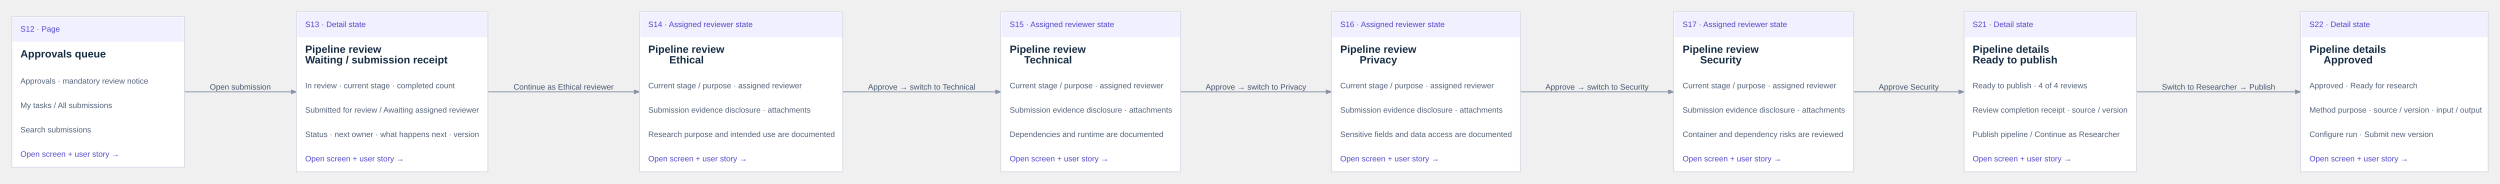
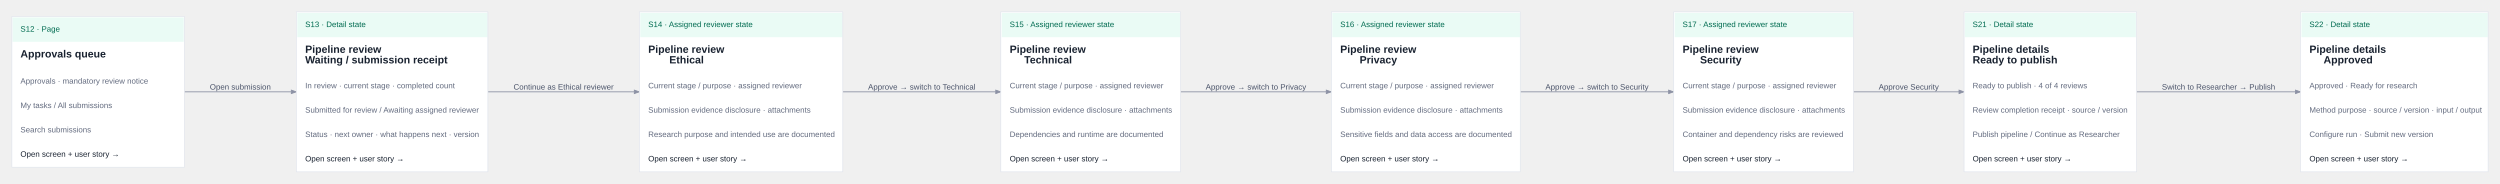
<svg xmlns="http://www.w3.org/2000/svg" xmlns:xlink="http://www.w3.org/1999/xlink" width="3797pt" height="279pt" viewBox="0.00 0.00 3797.00 279.00">
  <g id="graph0" class="graph" transform="scale(1 1) rotate(0) translate(18 261)">
    <g id="edge1" class="edge">
      <g id="a_edge1">
        <a xlink:title="Open submission">
-           <path fill="none" stroke="#8590a2" stroke-width="1.3" d="M262.06,-121.5C312.86,-121.5 371.46,-121.5 424.21,-121.5" />
-           <polygon fill="#8590a2" stroke="#8590a2" stroke-width="1.3" points="424.44,-124.13 431.94,-121.5 424.44,-118.88 424.44,-124.13" />
+           <path fill="none" stroke="#8c91a4" stroke-width="1.3" d="M262.06,-121.5C312.86,-121.5 371.46,-121.5 424.21,-121.5" />
+           <polygon fill="#8c91a4" stroke="#8c91a4" stroke-width="1.3" points="424.44,-124.13 431.94,-121.5 424.44,-118.88 424.44,-124.13" />
        </a>
      </g>
-       <text text-anchor="middle" x="347" y="-124.9" font-family="Arial" font-size="12.00" fill="#42526b">Open submission</text>
+       <text text-anchor="middle" x="347" y="-124.9" font-family="Arial" font-size="12.00" fill="#495268">Open submission</text>
    </g>
    <g id="edge2" class="edge">
      <g id="a_edge2">
        <a xlink:title="Continue as Ethical reviewer">
-           <path fill="none" stroke="#8590a2" stroke-width="1.3" d="M723.13,-121.5C791.91,-121.5 874.39,-121.5 945.2,-121.5" />
-           <polygon fill="#8590a2" stroke="#8590a2" stroke-width="1.3" points="945.39,-124.13 952.89,-121.5 945.39,-118.88 945.39,-124.13" />
+           <path fill="none" stroke="#8c91a4" stroke-width="1.3" d="M723.13,-121.5C791.91,-121.5 874.39,-121.5 945.2,-121.5" />
+           <polygon fill="#8c91a4" stroke="#8c91a4" stroke-width="1.3" points="945.39,-124.13 952.89,-121.5 945.39,-118.88 945.39,-124.13" />
        </a>
      </g>
-       <text text-anchor="middle" x="838" y="-124.9" font-family="Arial" font-size="12.00" fill="#42526b">Continue as Ethical reviewer</text>
+       <text text-anchor="middle" x="838" y="-124.9" font-family="Arial" font-size="12.00" fill="#495268">Continue as Ethical reviewer</text>
    </g>
    <g id="edge3" class="edge">
      <g id="a_edge3">
        <a xlink:title="Approve → switch to Technical">
-           <path fill="none" stroke="#8590a2" stroke-width="1.3" d="M1262.22,-121.5C1335.36,-121.5 1422.3,-121.5 1494.07,-121.5" />
-           <polygon fill="#8590a2" stroke="#8590a2" stroke-width="1.3" points="1494.35,-124.13 1501.85,-121.5 1494.35,-118.88 1494.35,-124.13" />
+           <path fill="none" stroke="#8c91a4" stroke-width="1.3" d="M1262.22,-121.5C1335.36,-121.5 1422.3,-121.5 1494.07,-121.5" />
+           <polygon fill="#8c91a4" stroke="#8c91a4" stroke-width="1.3" points="1494.35,-124.13 1501.85,-121.5 1494.35,-118.88 1494.35,-124.13" />
        </a>
      </g>
-       <text text-anchor="middle" x="1382" y="-124.9" font-family="Arial" font-size="12.00" fill="#42526b">Approve → switch to Technical</text>
+       <text text-anchor="middle" x="1382" y="-124.9" font-family="Arial" font-size="12.00" fill="#495268">Approve → switch to Technical</text>
    </g>
    <g id="edge4" class="edge">
      <g id="a_edge4">
        <a xlink:title="Approve → switch to Privacy">
-           <path fill="none" stroke="#8590a2" stroke-width="1.3" d="M1775.03,-121.5C1843.24,-121.5 1926.11,-121.5 1996.26,-121.5" />
-           <polygon fill="#8590a2" stroke="#8590a2" stroke-width="1.3" points="1996.38,-124.13 2003.88,-121.5 1996.38,-118.88 1996.38,-124.13" />
+           <path fill="none" stroke="#8c91a4" stroke-width="1.3" d="M1775.03,-121.5C1843.24,-121.5 1926.11,-121.5 1996.26,-121.5" />
+           <polygon fill="#8c91a4" stroke="#8c91a4" stroke-width="1.3" points="1996.38,-124.13 2003.88,-121.5 1996.38,-118.88 1996.38,-124.13" />
        </a>
      </g>
-       <text text-anchor="middle" x="1889.5" y="-124.9" font-family="Arial" font-size="12.00" fill="#42526b">Approve → switch to Privacy</text>
+       <text text-anchor="middle" x="1889.5" y="-124.9" font-family="Arial" font-size="12.00" fill="#495268">Approve → switch to Privacy</text>
    </g>
    <g id="edge5" class="edge">
      <g id="a_edge5">
        <a xlink:title="Approve → switch to Security">
-           <path fill="none" stroke="#8590a2" stroke-width="1.3" d="M2291.18,-121.5C2361.41,-121.5 2445.87,-121.5 2516.18,-121.5" />
-           <polygon fill="#8590a2" stroke="#8590a2" stroke-width="1.3" points="2516.31,-124.13 2523.81,-121.5 2516.31,-118.88 2516.31,-124.13" />
+           <path fill="none" stroke="#8c91a4" stroke-width="1.3" d="M2291.18,-121.5C2361.41,-121.5 2445.87,-121.5 2516.18,-121.5" />
+           <polygon fill="#8c91a4" stroke="#8c91a4" stroke-width="1.3" points="2516.31,-124.13 2523.81,-121.5 2516.31,-118.88 2516.31,-124.13" />
        </a>
      </g>
-       <text text-anchor="middle" x="2407.5" y="-124.9" font-family="Arial" font-size="12.00" fill="#42526b">Approve → switch to Security</text>
+       <text text-anchor="middle" x="2407.5" y="-124.9" font-family="Arial" font-size="12.00" fill="#495268">Approve → switch to Security</text>
    </g>
    <g id="edge6" class="edge">
      <g id="a_edge6">
        <a xlink:title="Approve Security">
-           <path fill="none" stroke="#8590a2" stroke-width="1.3" d="M2797.18,-121.5C2848.19,-121.5 2906.2,-121.5 2957.39,-121.5" />
-           <polygon fill="#8590a2" stroke="#8590a2" stroke-width="1.3" points="2957.39,-124.13 2964.89,-121.5 2957.39,-118.88 2957.39,-124.13" />
+           <path fill="none" stroke="#8c91a4" stroke-width="1.3" d="M2797.18,-121.5C2848.19,-121.5 2906.2,-121.5 2957.39,-121.5" />
+           <polygon fill="#8c91a4" stroke="#8c91a4" stroke-width="1.3" points="2957.39,-124.13 2964.89,-121.5 2957.39,-118.88 2957.39,-124.13" />
        </a>
      </g>
-       <text text-anchor="middle" x="2881" y="-124.9" font-family="Arial" font-size="12.00" fill="#42526b">Approve Security</text>
+       <text text-anchor="middle" x="2881" y="-124.9" font-family="Arial" font-size="12.00" fill="#495268">Approve Security</text>
    </g>
    <g id="edge7" class="edge">
      <g id="a_edge7">
        <a xlink:title="Switch to Researcher → Publish">
-           <path fill="none" stroke="#8590a2" stroke-width="1.3" d="M3227,-121.5C3300.22,-121.5 3391.96,-121.5 3468.12,-121.5" />
-           <polygon fill="#8590a2" stroke="#8590a2" stroke-width="1.3" points="3468.41,-124.13 3475.91,-121.5 3468.41,-118.88 3468.41,-124.13" />
+           <path fill="none" stroke="#8c91a4" stroke-width="1.3" d="M3227,-121.5C3300.22,-121.5 3391.96,-121.5 3468.12,-121.5" />
+           <polygon fill="#8c91a4" stroke="#8c91a4" stroke-width="1.3" points="3468.41,-124.13 3475.91,-121.5 3468.41,-118.88 3468.41,-124.13" />
        </a>
      </g>
-       <text text-anchor="middle" x="3351.5" y="-124.9" font-family="Arial" font-size="12.00" fill="#42526b">Switch to Researcher → Publish</text>
+       <text text-anchor="middle" x="3351.5" y="-124.9" font-family="Arial" font-size="12.00" fill="#495268">Switch to Researcher → Publish</text>
    </g>
    <g id="node-S12" class="node">
      <g id="a_node-S12">
        <a xlink:href="#screen=S12&amp;journey=F04" xlink:title="Approvals queue">
          <polygon fill="white" stroke="transparent" points="0,-7 0,-236 262,-236 262,-7 0,-7" />
-           <polygon fill="#f1f0ff" stroke="transparent" points="1,-197.5 1,-234.5 261,-234.5 261,-197.5 1,-197.5" />
-           <text text-anchor="start" x="13" y="-212.9" font-family="Arial" font-size="12.00" fill="#5147cb">S12 · Page</text>
-           <text text-anchor="start" x="13" y="-173.7" font-family="Arial" font-weight="bold" font-size="16.00" fill="#152b42">Approvals queue</text>
-           <text text-anchor="start" x="13" y="-133.9" font-family="Arial" font-size="12.00" fill="#52617a">Approvals · mandatory review notice</text>
-           <text text-anchor="start" x="13" y="-96.9" font-family="Arial" font-size="12.00" fill="#52617a">My tasks / All submissions</text>
-           <text text-anchor="start" x="13" y="-59.9" font-family="Arial" font-size="12.00" fill="#52617a">Search submissions</text>
-           <text text-anchor="start" x="13" y="-22.9" font-family="Arial" font-size="12.00" fill="#5147cb">Open screen + user story →</text>
-           <polygon fill="none" stroke="#cbd2df" points="0,-7 0,-236 262,-236 262,-7 0,-7" />
+           <polygon fill="#eafbf5" stroke="transparent" points="1,-197.5 1,-234.5 261,-234.5 261,-197.5 1,-197.5" />
+           <text text-anchor="start" x="13" y="-212.9" font-family="Arial" font-size="12.00" fill="#006b50">S12 · Page</text>
+           <text text-anchor="start" x="13" y="-173.7" font-family="Arial" font-weight="bold" font-size="16.00" fill="#18212f">Approvals queue</text>
+           <text text-anchor="start" x="13" y="-133.9" font-family="Arial" font-size="12.00" fill="#626a7e">Approvals · mandatory review notice</text>
+           <text text-anchor="start" x="13" y="-96.9" font-family="Arial" font-size="12.00" fill="#626a7e">My tasks / All submissions</text>
+           <text text-anchor="start" x="13" y="-59.9" font-family="Arial" font-size="12.00" fill="#626a7e">Search submissions</text>
+           <text text-anchor="start" x="13" y="-22.9" font-family="Arial" font-size="12.00" fill="#18212f">Open screen + user story →</text>
+           <polygon fill="none" stroke="#e0e4ec" points="0,-7 0,-236 262,-236 262,-7 0,-7" />
        </a>
      </g>
    </g>
    <g id="node-S13" class="node">
      <g id="a_node-S13">
        <a xlink:href="#screen=S13&amp;journey=F04" xlink:title="Pipeline review · Waiting / submission receipt">
          <polygon fill="white" stroke="transparent" points="432,0 432,-243 723,-243 723,0 432,0" />
-           <polygon fill="#f1f0ff" stroke="transparent" points="433.5,-204.5 433.5,-241.5 722.5,-241.5 722.5,-204.5 433.5,-204.5" />
-           <text text-anchor="start" x="445.5" y="-219.9" font-family="Arial" font-size="12.00" fill="#5147cb">S13 · Detail state</text>
-           <text text-anchor="start" x="445.5" y="-180.7" font-family="Arial" font-weight="bold" font-size="16.00" fill="#152b42">Pipeline review</text>
-           <text text-anchor="start" x="445.5" y="-164.7" font-family="Arial" font-weight="bold" font-size="16.00" fill="#152b42">Waiting / submission receipt</text>
-           <text text-anchor="start" x="445.5" y="-126.9" font-family="Arial" font-size="12.00" fill="#52617a">In review · current stage · completed count</text>
-           <text text-anchor="start" x="445.5" y="-89.9" font-family="Arial" font-size="12.00" fill="#52617a">Submitted for review / Awaiting assigned reviewer</text>
-           <text text-anchor="start" x="445.5" y="-52.9" font-family="Arial" font-size="12.00" fill="#52617a">Status · next owner · what happens next · version</text>
-           <text text-anchor="start" x="445.5" y="-15.9" font-family="Arial" font-size="12.00" fill="#5147cb">Open screen + user story →</text>
-           <polygon fill="none" stroke="#cbd2df" points="432,0 432,-243 723,-243 723,0 432,0" />
+           <polygon fill="#eafbf5" stroke="transparent" points="433.5,-204.5 433.5,-241.5 722.5,-241.5 722.5,-204.5 433.5,-204.5" />
+           <text text-anchor="start" x="445.5" y="-219.9" font-family="Arial" font-size="12.00" fill="#006b50">S13 · Detail state</text>
+           <text text-anchor="start" x="445.5" y="-180.7" font-family="Arial" font-weight="bold" font-size="16.00" fill="#18212f">Pipeline review</text>
+           <text text-anchor="start" x="445.5" y="-164.7" font-family="Arial" font-weight="bold" font-size="16.00" fill="#18212f">Waiting / submission receipt</text>
+           <text text-anchor="start" x="445.5" y="-126.9" font-family="Arial" font-size="12.00" fill="#626a7e">In review · current stage · completed count</text>
+           <text text-anchor="start" x="445.5" y="-89.9" font-family="Arial" font-size="12.00" fill="#626a7e">Submitted for review / Awaiting assigned reviewer</text>
+           <text text-anchor="start" x="445.5" y="-52.9" font-family="Arial" font-size="12.00" fill="#626a7e">Status · next owner · what happens next · version</text>
+           <text text-anchor="start" x="445.5" y="-15.9" font-family="Arial" font-size="12.00" fill="#18212f">Open screen + user story →</text>
+           <polygon fill="none" stroke="#e0e4ec" points="432,0 432,-243 723,-243 723,0 432,0" />
        </a>
      </g>
    </g>
    <g id="node-S14" class="node">
      <g id="a_node-S14">
        <a xlink:href="#screen=S14&amp;journey=F04" xlink:title="Pipeline review · Ethical">
          <polygon fill="white" stroke="transparent" points="953,0 953,-243 1262,-243 1262,0 953,0" />
-           <polygon fill="#f1f0ff" stroke="transparent" points="954.5,-204.5 954.5,-241.5 1261.5,-241.5 1261.5,-204.5 954.5,-204.5" />
-           <text text-anchor="start" x="966.5" y="-219.9" font-family="Arial" font-size="12.00" fill="#5147cb">S14 · Assigned reviewer state</text>
-           <text text-anchor="start" x="966.5" y="-180.7" font-family="Arial" font-weight="bold" font-size="16.00" fill="#152b42">Pipeline review</text>
-           <text text-anchor="start" x="998.5" y="-164.7" font-family="Arial" font-weight="bold" font-size="16.00" fill="#152b42">Ethical</text>
-           <text text-anchor="start" x="966.5" y="-126.9" font-family="Arial" font-size="12.00" fill="#52617a">Current stage / purpose · assigned reviewer</text>
-           <text text-anchor="start" x="966.5" y="-89.9" font-family="Arial" font-size="12.00" fill="#52617a">Submission evidence disclosure · attachments</text>
-           <text text-anchor="start" x="966.5" y="-52.9" font-family="Arial" font-size="12.00" fill="#52617a">Research purpose and intended use are documented</text>
-           <text text-anchor="start" x="966.5" y="-15.9" font-family="Arial" font-size="12.00" fill="#5147cb">Open screen + user story →</text>
-           <polygon fill="none" stroke="#cbd2df" points="953,0 953,-243 1262,-243 1262,0 953,0" />
+           <polygon fill="#eafbf5" stroke="transparent" points="954.5,-204.5 954.5,-241.5 1261.5,-241.5 1261.5,-204.5 954.5,-204.5" />
+           <text text-anchor="start" x="966.5" y="-219.9" font-family="Arial" font-size="12.00" fill="#006b50">S14 · Assigned reviewer state</text>
+           <text text-anchor="start" x="966.5" y="-180.7" font-family="Arial" font-weight="bold" font-size="16.00" fill="#18212f">Pipeline review</text>
+           <text text-anchor="start" x="998.5" y="-164.7" font-family="Arial" font-weight="bold" font-size="16.00" fill="#18212f">Ethical</text>
+           <text text-anchor="start" x="966.5" y="-126.9" font-family="Arial" font-size="12.00" fill="#626a7e">Current stage / purpose · assigned reviewer</text>
+           <text text-anchor="start" x="966.5" y="-89.9" font-family="Arial" font-size="12.00" fill="#626a7e">Submission evidence disclosure · attachments</text>
+           <text text-anchor="start" x="966.5" y="-52.9" font-family="Arial" font-size="12.00" fill="#626a7e">Research purpose and intended use are documented</text>
+           <text text-anchor="start" x="966.5" y="-15.9" font-family="Arial" font-size="12.00" fill="#18212f">Open screen + user story →</text>
+           <polygon fill="none" stroke="#e0e4ec" points="953,0 953,-243 1262,-243 1262,0 953,0" />
        </a>
      </g>
    </g>
    <g id="node-S15" class="node">
      <g id="a_node-S15">
        <a xlink:href="#screen=S15&amp;journey=F04" xlink:title="Pipeline review · Technical">
          <polygon fill="white" stroke="transparent" points="1502,0 1502,-243 1775,-243 1775,0 1502,0" />
-           <polygon fill="#f1f0ff" stroke="transparent" points="1503.5,-204.5 1503.5,-241.5 1774.5,-241.5 1774.5,-204.5 1503.5,-204.5" />
-           <text text-anchor="start" x="1515.5" y="-219.9" font-family="Arial" font-size="12.00" fill="#5147cb">S15 · Assigned reviewer state</text>
-           <text text-anchor="start" x="1515.5" y="-180.7" font-family="Arial" font-weight="bold" font-size="16.00" fill="#152b42">Pipeline review</text>
-           <text text-anchor="start" x="1537.5" y="-164.7" font-family="Arial" font-weight="bold" font-size="16.00" fill="#152b42">Technical</text>
-           <text text-anchor="start" x="1515.5" y="-126.9" font-family="Arial" font-size="12.00" fill="#52617a">Current stage / purpose · assigned reviewer</text>
-           <text text-anchor="start" x="1515.5" y="-89.9" font-family="Arial" font-size="12.00" fill="#52617a">Submission evidence disclosure · attachments</text>
-           <text text-anchor="start" x="1515.5" y="-52.9" font-family="Arial" font-size="12.00" fill="#52617a">Dependencies and runtime are documented</text>
-           <text text-anchor="start" x="1515.5" y="-15.9" font-family="Arial" font-size="12.00" fill="#5147cb">Open screen + user story →</text>
-           <polygon fill="none" stroke="#cbd2df" points="1502,0 1502,-243 1775,-243 1775,0 1502,0" />
+           <polygon fill="#eafbf5" stroke="transparent" points="1503.5,-204.5 1503.5,-241.5 1774.5,-241.5 1774.5,-204.5 1503.5,-204.5" />
+           <text text-anchor="start" x="1515.5" y="-219.9" font-family="Arial" font-size="12.00" fill="#006b50">S15 · Assigned reviewer state</text>
+           <text text-anchor="start" x="1515.5" y="-180.7" font-family="Arial" font-weight="bold" font-size="16.00" fill="#18212f">Pipeline review</text>
+           <text text-anchor="start" x="1537.5" y="-164.7" font-family="Arial" font-weight="bold" font-size="16.00" fill="#18212f">Technical</text>
+           <text text-anchor="start" x="1515.5" y="-126.9" font-family="Arial" font-size="12.00" fill="#626a7e">Current stage / purpose · assigned reviewer</text>
+           <text text-anchor="start" x="1515.5" y="-89.9" font-family="Arial" font-size="12.00" fill="#626a7e">Submission evidence disclosure · attachments</text>
+           <text text-anchor="start" x="1515.5" y="-52.9" font-family="Arial" font-size="12.00" fill="#626a7e">Dependencies and runtime are documented</text>
+           <text text-anchor="start" x="1515.5" y="-15.9" font-family="Arial" font-size="12.00" fill="#18212f">Open screen + user story →</text>
+           <polygon fill="none" stroke="#e0e4ec" points="1502,0 1502,-243 1775,-243 1775,0 1502,0" />
        </a>
      </g>
    </g>
    <g id="node-S16" class="node">
      <g id="a_node-S16">
        <a xlink:href="#screen=S16&amp;journey=F04" xlink:title="Pipeline review · Privacy">
          <polygon fill="white" stroke="transparent" points="2004,0 2004,-243 2291,-243 2291,0 2004,0" />
-           <polygon fill="#f1f0ff" stroke="transparent" points="2005.5,-204.5 2005.5,-241.5 2290.5,-241.5 2290.5,-204.5 2005.5,-204.5" />
-           <text text-anchor="start" x="2017.5" y="-219.9" font-family="Arial" font-size="12.00" fill="#5147cb">S16 · Assigned reviewer state</text>
-           <text text-anchor="start" x="2017.5" y="-180.7" font-family="Arial" font-weight="bold" font-size="16.00" fill="#152b42">Pipeline review</text>
-           <text text-anchor="start" x="2047" y="-164.7" font-family="Arial" font-weight="bold" font-size="16.00" fill="#152b42">Privacy</text>
-           <text text-anchor="start" x="2017.5" y="-126.9" font-family="Arial" font-size="12.00" fill="#52617a">Current stage / purpose · assigned reviewer</text>
-           <text text-anchor="start" x="2017.5" y="-89.9" font-family="Arial" font-size="12.00" fill="#52617a">Submission evidence disclosure · attachments</text>
-           <text text-anchor="start" x="2017.5" y="-52.9" font-family="Arial" font-size="12.00" fill="#52617a">Sensitive fields and data access are documented</text>
-           <text text-anchor="start" x="2017.5" y="-15.9" font-family="Arial" font-size="12.00" fill="#5147cb">Open screen + user story →</text>
-           <polygon fill="none" stroke="#cbd2df" points="2004,0 2004,-243 2291,-243 2291,0 2004,0" />
+           <polygon fill="#eafbf5" stroke="transparent" points="2005.5,-204.5 2005.5,-241.5 2290.5,-241.5 2290.5,-204.5 2005.5,-204.5" />
+           <text text-anchor="start" x="2017.5" y="-219.9" font-family="Arial" font-size="12.00" fill="#006b50">S16 · Assigned reviewer state</text>
+           <text text-anchor="start" x="2017.5" y="-180.7" font-family="Arial" font-weight="bold" font-size="16.00" fill="#18212f">Pipeline review</text>
+           <text text-anchor="start" x="2047" y="-164.7" font-family="Arial" font-weight="bold" font-size="16.00" fill="#18212f">Privacy</text>
+           <text text-anchor="start" x="2017.5" y="-126.9" font-family="Arial" font-size="12.00" fill="#626a7e">Current stage / purpose · assigned reviewer</text>
+           <text text-anchor="start" x="2017.5" y="-89.9" font-family="Arial" font-size="12.00" fill="#626a7e">Submission evidence disclosure · attachments</text>
+           <text text-anchor="start" x="2017.5" y="-52.9" font-family="Arial" font-size="12.00" fill="#626a7e">Sensitive fields and data access are documented</text>
+           <text text-anchor="start" x="2017.5" y="-15.9" font-family="Arial" font-size="12.00" fill="#18212f">Open screen + user story →</text>
+           <polygon fill="none" stroke="#e0e4ec" points="2004,0 2004,-243 2291,-243 2291,0 2004,0" />
        </a>
      </g>
    </g>
    <g id="node-S17" class="node">
      <g id="a_node-S17">
        <a xlink:href="#screen=S17&amp;journey=F04" xlink:title="Pipeline review · Security">
          <polygon fill="white" stroke="transparent" points="2524,0 2524,-243 2797,-243 2797,0 2524,0" />
-           <polygon fill="#f1f0ff" stroke="transparent" points="2525.5,-204.5 2525.5,-241.5 2796.5,-241.5 2796.5,-204.5 2525.5,-204.5" />
-           <text text-anchor="start" x="2537.5" y="-219.9" font-family="Arial" font-size="12.00" fill="#5147cb">S17 · Assigned reviewer state</text>
-           <text text-anchor="start" x="2537.5" y="-180.7" font-family="Arial" font-weight="bold" font-size="16.00" fill="#152b42">Pipeline review</text>
-           <text text-anchor="start" x="2564" y="-164.7" font-family="Arial" font-weight="bold" font-size="16.00" fill="#152b42">Security</text>
-           <text text-anchor="start" x="2537.5" y="-126.9" font-family="Arial" font-size="12.00" fill="#52617a">Current stage / purpose · assigned reviewer</text>
-           <text text-anchor="start" x="2537.5" y="-89.9" font-family="Arial" font-size="12.00" fill="#52617a">Submission evidence disclosure · attachments</text>
-           <text text-anchor="start" x="2537.5" y="-52.9" font-family="Arial" font-size="12.00" fill="#52617a">Container and dependency risks are reviewed</text>
-           <text text-anchor="start" x="2537.5" y="-15.9" font-family="Arial" font-size="12.00" fill="#5147cb">Open screen + user story →</text>
-           <polygon fill="none" stroke="#cbd2df" points="2524,0 2524,-243 2797,-243 2797,0 2524,0" />
+           <polygon fill="#eafbf5" stroke="transparent" points="2525.5,-204.5 2525.5,-241.5 2796.5,-241.5 2796.5,-204.5 2525.5,-204.5" />
+           <text text-anchor="start" x="2537.5" y="-219.9" font-family="Arial" font-size="12.00" fill="#006b50">S17 · Assigned reviewer state</text>
+           <text text-anchor="start" x="2537.5" y="-180.7" font-family="Arial" font-weight="bold" font-size="16.00" fill="#18212f">Pipeline review</text>
+           <text text-anchor="start" x="2564" y="-164.7" font-family="Arial" font-weight="bold" font-size="16.00" fill="#18212f">Security</text>
+           <text text-anchor="start" x="2537.5" y="-126.9" font-family="Arial" font-size="12.00" fill="#626a7e">Current stage / purpose · assigned reviewer</text>
+           <text text-anchor="start" x="2537.5" y="-89.9" font-family="Arial" font-size="12.00" fill="#626a7e">Submission evidence disclosure · attachments</text>
+           <text text-anchor="start" x="2537.5" y="-52.9" font-family="Arial" font-size="12.00" fill="#626a7e">Container and dependency risks are reviewed</text>
+           <text text-anchor="start" x="2537.5" y="-15.9" font-family="Arial" font-size="12.00" fill="#18212f">Open screen + user story →</text>
+           <polygon fill="none" stroke="#e0e4ec" points="2524,0 2524,-243 2797,-243 2797,0 2524,0" />
        </a>
      </g>
    </g>
    <g id="node-S21" class="node">
      <g id="a_node-S21">
        <a xlink:href="#screen=S21&amp;journey=F04" xlink:title="Pipeline details · Ready to publish">
          <polygon fill="white" stroke="transparent" points="2965,0 2965,-243 3227,-243 3227,0 2965,0" />
-           <polygon fill="#f1f0ff" stroke="transparent" points="2966,-204.5 2966,-241.5 3226,-241.5 3226,-204.5 2966,-204.5" />
-           <text text-anchor="start" x="2978" y="-219.9" font-family="Arial" font-size="12.00" fill="#5147cb">S21 · Detail state</text>
-           <text text-anchor="start" x="2978" y="-180.7" font-family="Arial" font-weight="bold" font-size="16.00" fill="#152b42">Pipeline details</text>
-           <text text-anchor="start" x="2978" y="-164.7" font-family="Arial" font-weight="bold" font-size="16.00" fill="#152b42">Ready to publish</text>
-           <text text-anchor="start" x="2978" y="-126.9" font-family="Arial" font-size="12.00" fill="#52617a">Ready to publish · 4 of 4 reviews</text>
-           <text text-anchor="start" x="2978" y="-89.9" font-family="Arial" font-size="12.00" fill="#52617a">Review completion receipt · source / version</text>
-           <text text-anchor="start" x="2978" y="-52.9" font-family="Arial" font-size="12.00" fill="#52617a">Publish pipeline / Continue as Researcher</text>
-           <text text-anchor="start" x="2978" y="-15.9" font-family="Arial" font-size="12.00" fill="#5147cb">Open screen + user story →</text>
-           <polygon fill="none" stroke="#cbd2df" points="2965,0 2965,-243 3227,-243 3227,0 2965,0" />
+           <polygon fill="#eafbf5" stroke="transparent" points="2966,-204.5 2966,-241.5 3226,-241.5 3226,-204.5 2966,-204.5" />
+           <text text-anchor="start" x="2978" y="-219.9" font-family="Arial" font-size="12.00" fill="#006b50">S21 · Detail state</text>
+           <text text-anchor="start" x="2978" y="-180.7" font-family="Arial" font-weight="bold" font-size="16.00" fill="#18212f">Pipeline details</text>
+           <text text-anchor="start" x="2978" y="-164.7" font-family="Arial" font-weight="bold" font-size="16.00" fill="#18212f">Ready to publish</text>
+           <text text-anchor="start" x="2978" y="-126.9" font-family="Arial" font-size="12.00" fill="#626a7e">Ready to publish · 4 of 4 reviews</text>
+           <text text-anchor="start" x="2978" y="-89.9" font-family="Arial" font-size="12.00" fill="#626a7e">Review completion receipt · source / version</text>
+           <text text-anchor="start" x="2978" y="-52.9" font-family="Arial" font-size="12.00" fill="#626a7e">Publish pipeline / Continue as Researcher</text>
+           <text text-anchor="start" x="2978" y="-15.9" font-family="Arial" font-size="12.00" fill="#18212f">Open screen + user story →</text>
+           <polygon fill="none" stroke="#e0e4ec" points="2965,0 2965,-243 3227,-243 3227,0 2965,0" />
        </a>
      </g>
    </g>
    <g id="node-S22" class="node">
      <g id="a_node-S22">
        <a xlink:href="#screen=S22&amp;journey=F04" xlink:title="Pipeline details · Approved">
          <polygon fill="white" stroke="transparent" points="3476,0 3476,-243 3761,-243 3761,0 3476,0" />
-           <polygon fill="#f1f0ff" stroke="transparent" points="3477.5,-204.5 3477.5,-241.5 3760.5,-241.5 3760.5,-204.5 3477.5,-204.5" />
-           <text text-anchor="start" x="3489.5" y="-219.9" font-family="Arial" font-size="12.00" fill="#5147cb">S22 · Detail state</text>
-           <text text-anchor="start" x="3489.5" y="-180.7" font-family="Arial" font-weight="bold" font-size="16.00" fill="#152b42">Pipeline details</text>
-           <text text-anchor="start" x="3511" y="-164.7" font-family="Arial" font-weight="bold" font-size="16.00" fill="#152b42">Approved</text>
-           <text text-anchor="start" x="3489.5" y="-126.9" font-family="Arial" font-size="12.00" fill="#52617a">Approved · Ready for research</text>
-           <text text-anchor="start" x="3489.5" y="-89.9" font-family="Arial" font-size="12.00" fill="#52617a">Method purpose · source / version · input / output</text>
-           <text text-anchor="start" x="3489.5" y="-52.9" font-family="Arial" font-size="12.00" fill="#52617a">Configure run · Submit new version</text>
-           <text text-anchor="start" x="3489.5" y="-15.9" font-family="Arial" font-size="12.00" fill="#5147cb">Open screen + user story →</text>
-           <polygon fill="none" stroke="#cbd2df" points="3476,0 3476,-243 3761,-243 3761,0 3476,0" />
+           <polygon fill="#eafbf5" stroke="transparent" points="3477.5,-204.5 3477.5,-241.5 3760.5,-241.5 3760.5,-204.5 3477.5,-204.5" />
+           <text text-anchor="start" x="3489.5" y="-219.9" font-family="Arial" font-size="12.00" fill="#006b50">S22 · Detail state</text>
+           <text text-anchor="start" x="3489.5" y="-180.7" font-family="Arial" font-weight="bold" font-size="16.00" fill="#18212f">Pipeline details</text>
+           <text text-anchor="start" x="3511" y="-164.7" font-family="Arial" font-weight="bold" font-size="16.00" fill="#18212f">Approved</text>
+           <text text-anchor="start" x="3489.5" y="-126.9" font-family="Arial" font-size="12.00" fill="#626a7e">Approved · Ready for research</text>
+           <text text-anchor="start" x="3489.5" y="-89.9" font-family="Arial" font-size="12.00" fill="#626a7e">Method purpose · source / version · input / output</text>
+           <text text-anchor="start" x="3489.5" y="-52.9" font-family="Arial" font-size="12.00" fill="#626a7e">Configure run · Submit new version</text>
+           <text text-anchor="start" x="3489.5" y="-15.9" font-family="Arial" font-size="12.00" fill="#18212f">Open screen + user story →</text>
+           <polygon fill="none" stroke="#e0e4ec" points="3476,0 3476,-243 3761,-243 3761,0 3476,0" />
        </a>
      </g>
    </g>
  </g>
</svg>
